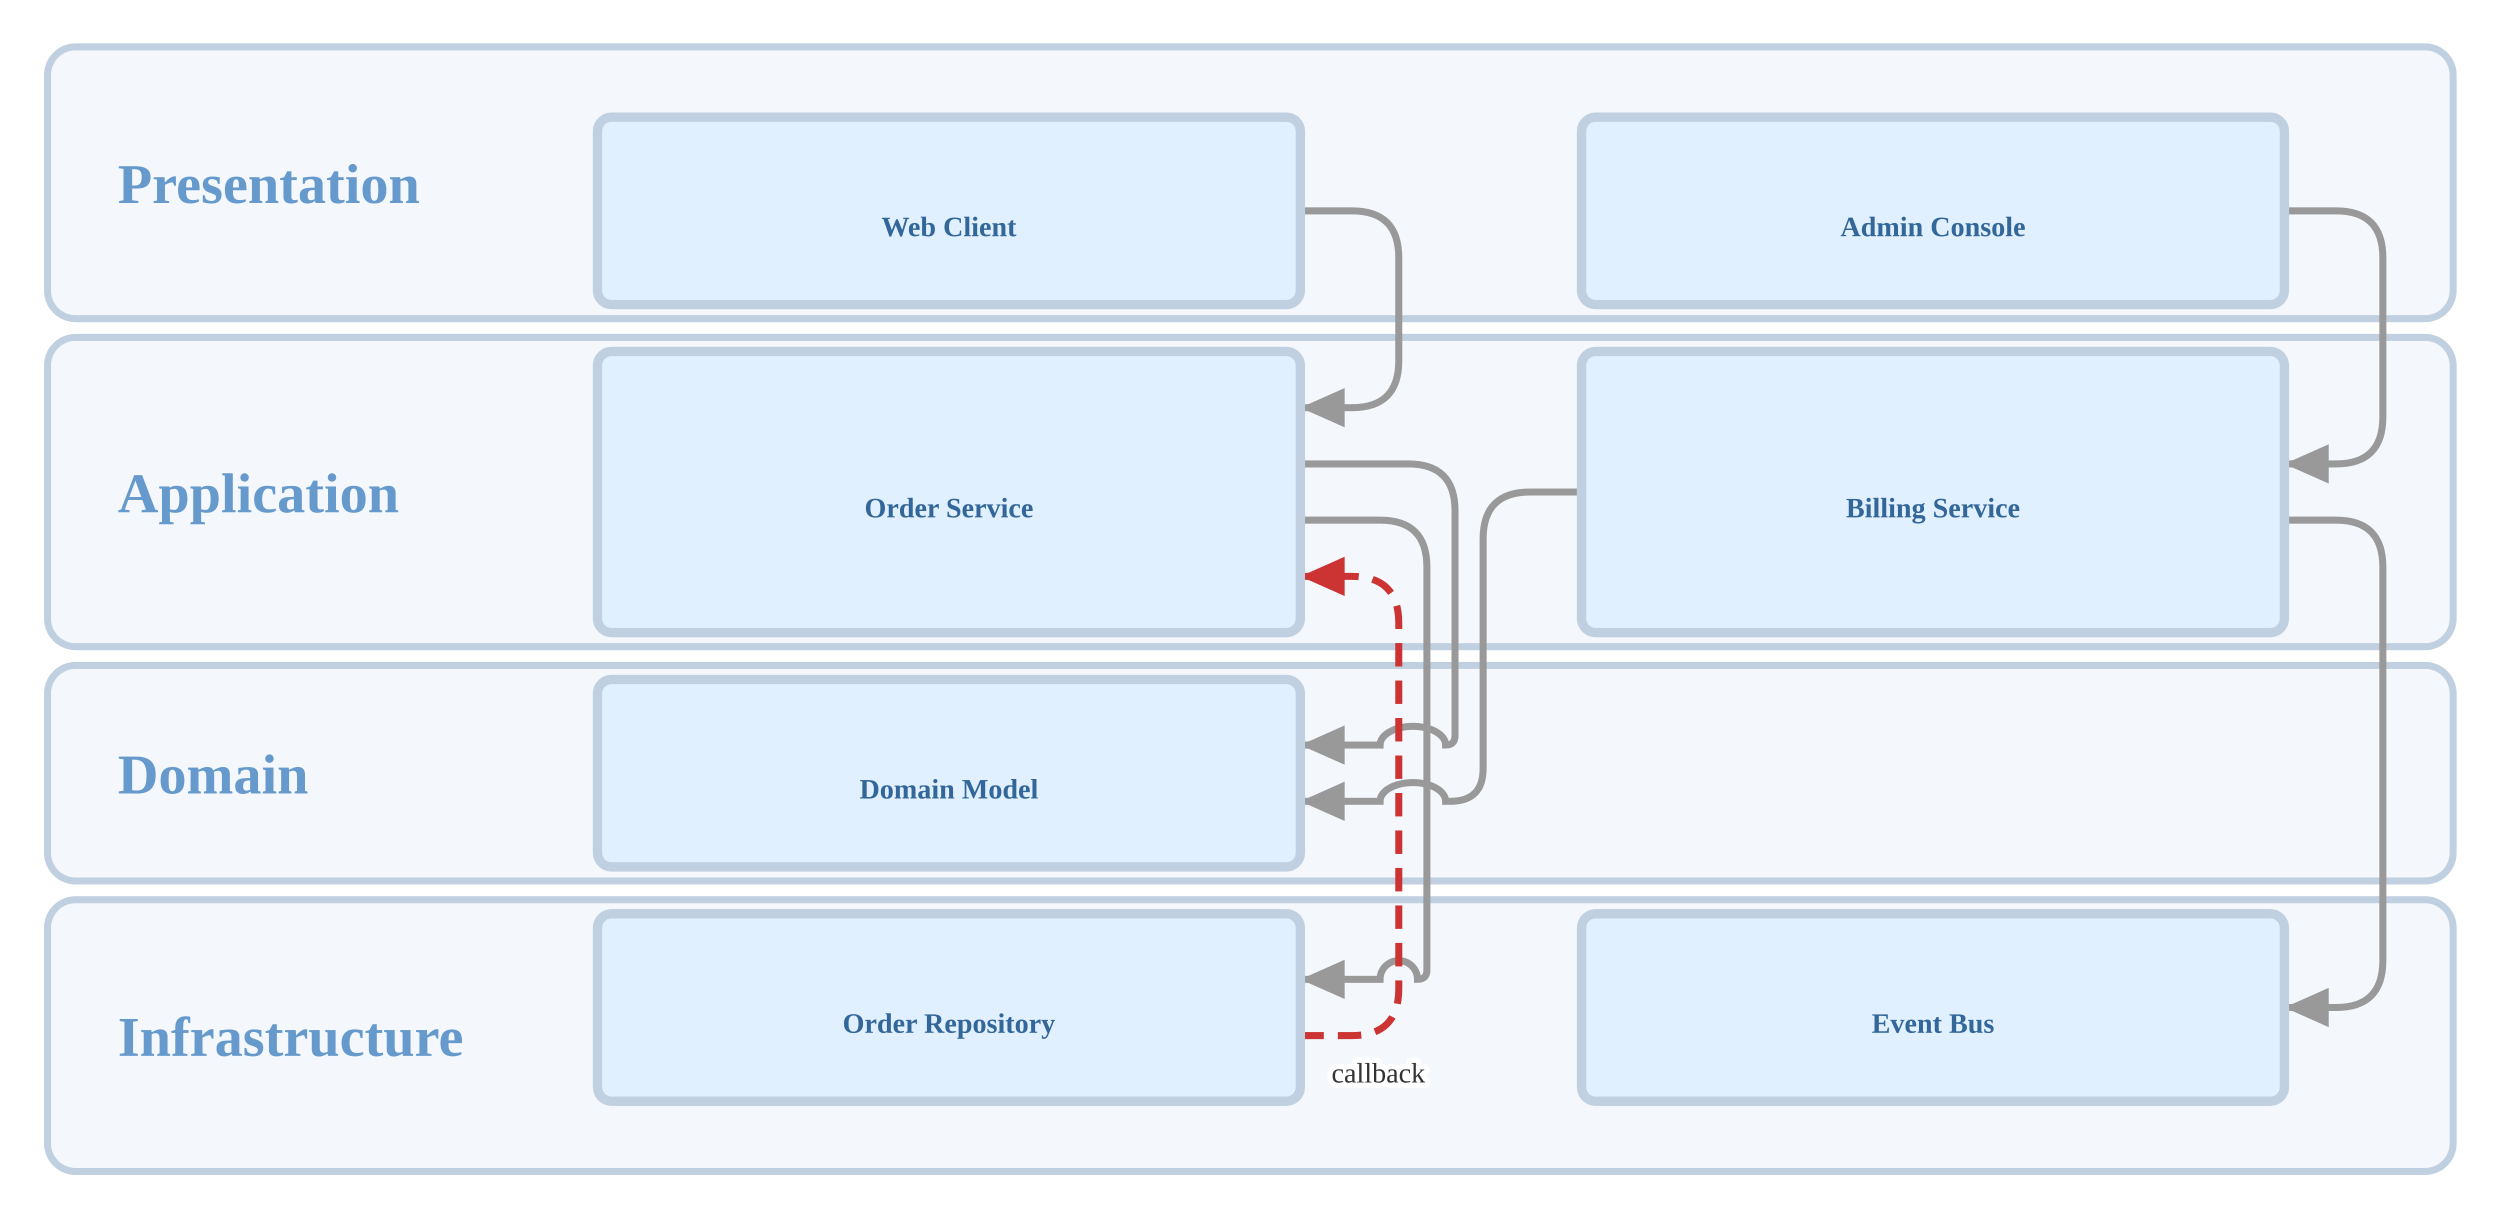
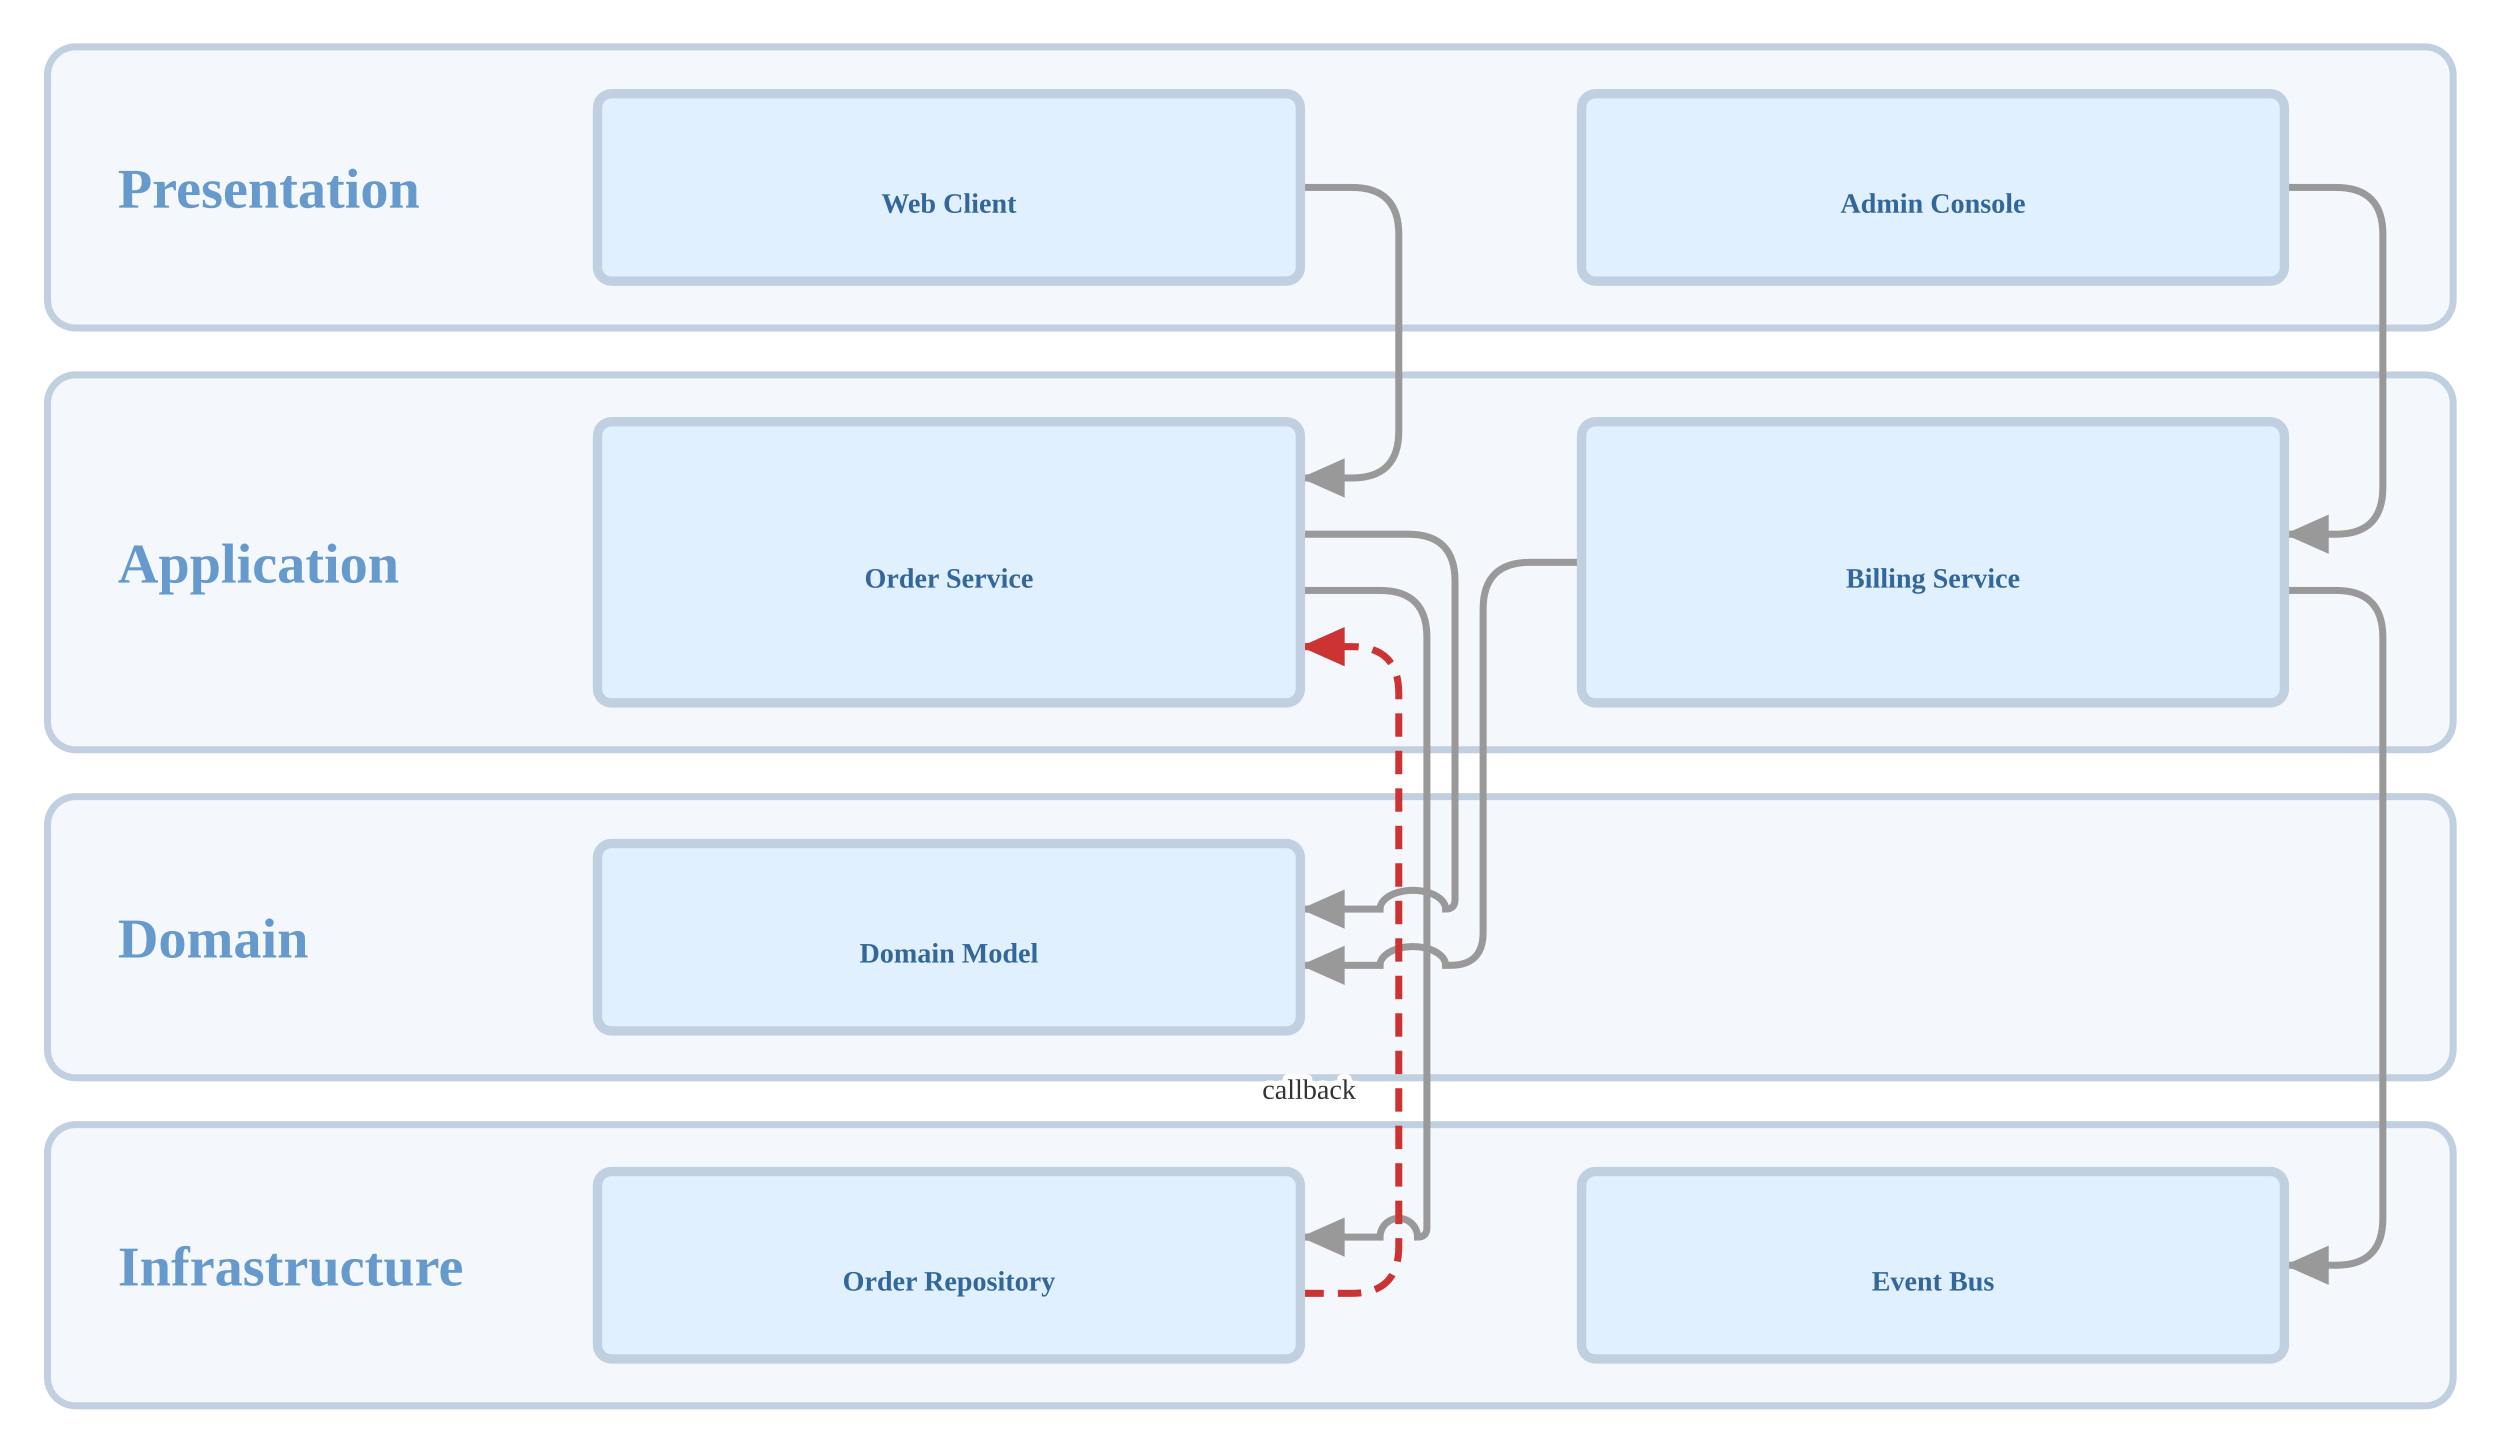
- <svg xmlns="http://www.w3.org/2000/svg" viewBox="-215 -10 1067 520" width="1067" height="520">
+ <svg xmlns="http://www.w3.org/2000/svg" viewBox="-215 0 1067 620" width="1067" height="620">
  <defs>
    <style>
.gradia-3167da4d { fill: none; stroke: var(--gradia-color-edge-line, #999999); stroke-width: 3 }
.gradia-6c7500cd { fill: var(--gradia-color-edge-line, #999999) }
.gradia-e148af34 { fill: none; stroke: var(--gradia-color-edge-violation, #cc3333); stroke-width: 3; stroke-dasharray: 10 6 }
.gradia-fbec5a65 { fill: var(--gradia-color-edge-violation, #cc3333) }
.gradia-17299245 { font-family: var(--gradia-font-family, 'Helvetica'), ui-sans-serif, -apple-system, Helvetica, Arial, sans-serif; font-size: var(--gradia-size-font-edge, 16px); text-anchor: middle; fill: var(--gradia-color-edge-name, #333333); stroke: var(--gradia-color-edge-halo, #ffffff); stroke-width: 4.5; paint-order: stroke; stroke-linejoin: round }
.gradia-c318c042 { fill: var(--gradia-color-node-regular-box, #e0f0ff); stroke: var(--gradia-color-node-regular-border, #c0d0e0); stroke-width: 4 }
.gradia-f36ab1ca { font-family: var(--gradia-font-family, 'Helvetica'), ui-sans-serif, -apple-system, Helvetica, Arial, sans-serif; font-size: var(--gradia-size-font-node, 30px); font-weight: 600; text-anchor: middle; fill: var(--gradia-color-node-regular-name, #336699) }
.gradia-5fbd5370 { fill: var(--gradia-color-group-box, #f4f8fc); stroke: var(--gradia-color-group-border, #c0d0e0); stroke-width: 3 }
.gradia-a5f2ba07 { font-family: var(--gradia-font-family, 'Helvetica'), ui-sans-serif, -apple-system, Helvetica, Arial, sans-serif; font-size: 24px; font-weight: 600; fill: var(--gradia-color-group-name, #6699cc) }
</style>
    <marker id="gradia-7048fa6dc21d-arrow" viewBox="0 0 10 10" refX="9" refY="5" markerWidth="21" markerHeight="21" markerUnits="userSpaceOnUse" orient="auto-start-reverse">
      <path d="M 0 1 L 9 5 L 0 9 z" class="gradia-6c7500cd" />
    </marker>
    <marker id="gradia-7048fa6dc21d-alert" viewBox="0 0 10 10" refX="9" refY="5" markerWidth="21" markerHeight="21" markerUnits="userSpaceOnUse" orient="auto-start-reverse">
      <path d="M 0 1 L 9 5 L 0 9 z" class="gradia-fbec5a65" />
    </marker>
  </defs>
-   <rect x="-194.72" y="10" width="1026.72" height="116" rx="12" class="gradia-5fbd5370" />
-   <text x="-164.72" y="76.64" class="gradia-a5f2ba07">Presentation</text>
-   <rect x="-194.72" y="134" width="1026.72" height="132" rx="12" class="gradia-5fbd5370" />
-   <text x="-164.72" y="208.64" class="gradia-a5f2ba07">Application</text>
-   <rect x="-194.72" y="274" width="1026.72" height="92" rx="12" class="gradia-5fbd5370" />
-   <text x="-164.72" y="328.64" class="gradia-a5f2ba07">Domain</text>
-   <rect x="-194.72" y="374" width="1026.72" height="116" rx="12" class="gradia-5fbd5370" />
-   <text x="-164.72" y="440.64" class="gradia-a5f2ba07">Infrastructure</text>
-   <path d="M 340 80 L 362 80 Q 382 80 382 100 L 382 144 Q 382 164 362 164 L 340 164" class="gradia-3167da4d" marker-end="url(#gradia-7048fa6dc21d-arrow)" />
-   <path d="M 760 80 L 782 80 Q 802 80 802 100 L 802 168 Q 802 188 782 188 L 760 188" class="gradia-3167da4d" marker-end="url(#gradia-7048fa6dc21d-arrow)" />
-   <path d="M 340 188 L 386 188 Q 406 188 406 208 L 406 304 Q 406 308 402 308 L 402 308 A 14 8 0 0 0 374 308 L 340 308" class="gradia-3167da4d" marker-end="url(#gradia-7048fa6dc21d-arrow)" />
-   <path d="M 460 200 L 438 200 Q 418 200 418 220 L 418 318 Q 418 332 404 332 L 402 332 A 14 8 0 0 0 374 332 L 340 332" class="gradia-3167da4d" marker-end="url(#gradia-7048fa6dc21d-arrow)" />
-   <path d="M 340 212 L 374 212 Q 394 212 394 232 L 394 404 Q 394 408 390 408 L 390 408 A 8 8 0 0 0 374 408 L 340 408" class="gradia-3167da4d" marker-end="url(#gradia-7048fa6dc21d-arrow)" />
-   <path d="M 760 212 L 782 212 Q 802 212 802 232 L 802 400 Q 802 420 782 420 L 760 420" class="gradia-3167da4d" marker-end="url(#gradia-7048fa6dc21d-arrow)" />
-   <path d="M 340 432 L 362 432 Q 382 432 382 412 L 382 256 Q 382 236 362 236 L 340 236" class="gradia-e148af34" marker-end="url(#gradia-7048fa6dc21d-alert)" />
+   <rect x="-194.72" y="20" width="1026.72" height="120" rx="12" class="gradia-5fbd5370" />
+   <text x="-164.72" y="88.64" class="gradia-a5f2ba07">Presentation</text>
+   <rect x="-194.72" y="160" width="1026.72" height="160" rx="12" class="gradia-5fbd5370" />
+   <text x="-164.72" y="248.64" class="gradia-a5f2ba07">Application</text>
+   <rect x="-194.72" y="340" width="1026.72" height="120" rx="12" class="gradia-5fbd5370" />
+   <text x="-164.72" y="408.64" class="gradia-a5f2ba07">Domain</text>
+   <rect x="-194.72" y="480" width="1026.72" height="120" rx="12" class="gradia-5fbd5370" />
+   <text x="-164.72" y="548.64" class="gradia-a5f2ba07">Infrastructure</text>
+   <path d="M 340 80 L 362 80 Q 382 80 382 100 L 382 184 Q 382 204 362 204 L 340 204" class="gradia-3167da4d" marker-end="url(#gradia-7048fa6dc21d-arrow)" />
+   <path d="M 760 80 L 782 80 Q 802 80 802 100 L 802 208 Q 802 228 782 228 L 760 228" class="gradia-3167da4d" marker-end="url(#gradia-7048fa6dc21d-arrow)" />
+   <path d="M 340 228 L 386 228 Q 406 228 406 248 L 406 384 Q 406 388 402 388 L 402 388 A 14 8 0 0 0 374 388 L 340 388" class="gradia-3167da4d" marker-end="url(#gradia-7048fa6dc21d-arrow)" />
+   <path d="M 460 240 L 438 240 Q 418 240 418 260 L 418 398 Q 418 412 404 412 L 402 412 A 14 8 0 0 0 374 412 L 340 412" class="gradia-3167da4d" marker-end="url(#gradia-7048fa6dc21d-arrow)" />
+   <path d="M 340 252 L 374 252 Q 394 252 394 272 L 394 524 Q 394 528 390 528 L 390 528 A 8 8 0 0 0 374 528 L 340 528" class="gradia-3167da4d" marker-end="url(#gradia-7048fa6dc21d-arrow)" />
+   <path d="M 760 252 L 782 252 Q 802 252 802 272 L 802 520 Q 802 540 782 540 L 760 540" class="gradia-3167da4d" marker-end="url(#gradia-7048fa6dc21d-arrow)" />
+   <path d="M 340 552 L 362 552 Q 382 552 382 532 L 382 296 Q 382 276 362 276 L 340 276" class="gradia-e148af34" marker-end="url(#gradia-7048fa6dc21d-alert)" />
  <rect x="40" y="40" width="300" height="80" rx="6" class="gradia-c318c042" />
  <text x="190" y="90.8" class="gradia-f36ab1ca">Web Client</text>
  <rect x="460" y="40" width="300" height="80" rx="6" class="gradia-c318c042" />
  <text x="610" y="90.8" class="gradia-f36ab1ca">Admin Console</text>
-   <rect x="40" y="140" width="300" height="120" rx="6" class="gradia-c318c042" />
-   <text x="190" y="210.8" class="gradia-f36ab1ca">Order Service</text>
-   <rect x="460" y="140" width="300" height="120" rx="6" class="gradia-c318c042" />
-   <text x="610" y="210.8" class="gradia-f36ab1ca">Billing Service</text>
-   <rect x="40" y="280" width="300" height="80" rx="6" class="gradia-c318c042" />
-   <text x="190" y="330.8" class="gradia-f36ab1ca">Domain Model</text>
-   <rect x="40" y="380" width="300" height="80" rx="6" class="gradia-c318c042" />
-   <text x="190" y="430.8" class="gradia-f36ab1ca">Order Repository</text>
-   <rect x="460" y="380" width="300" height="80" rx="6" class="gradia-c318c042" />
-   <text x="610" y="430.8" class="gradia-f36ab1ca">Event Bus</text>
-   <text x="373.28" y="452" class="gradia-17299245">callback</text>
+   <rect x="40" y="180" width="300" height="120" rx="6" class="gradia-c318c042" />
+   <text x="190" y="250.8" class="gradia-f36ab1ca">Order Service</text>
+   <rect x="460" y="180" width="300" height="120" rx="6" class="gradia-c318c042" />
+   <text x="610" y="250.8" class="gradia-f36ab1ca">Billing Service</text>
+   <rect x="40" y="360" width="300" height="80" rx="6" class="gradia-c318c042" />
+   <text x="190" y="410.8" class="gradia-f36ab1ca">Domain Model</text>
+   <rect x="40" y="500" width="300" height="80" rx="6" class="gradia-c318c042" />
+   <text x="190" y="550.8" class="gradia-f36ab1ca">Order Repository</text>
+   <rect x="460" y="500" width="300" height="80" rx="6" class="gradia-c318c042" />
+   <text x="610" y="550.8" class="gradia-f36ab1ca">Event Bus</text>
+   <text x="343.72" y="469" class="gradia-17299245">callback</text>
</svg>
